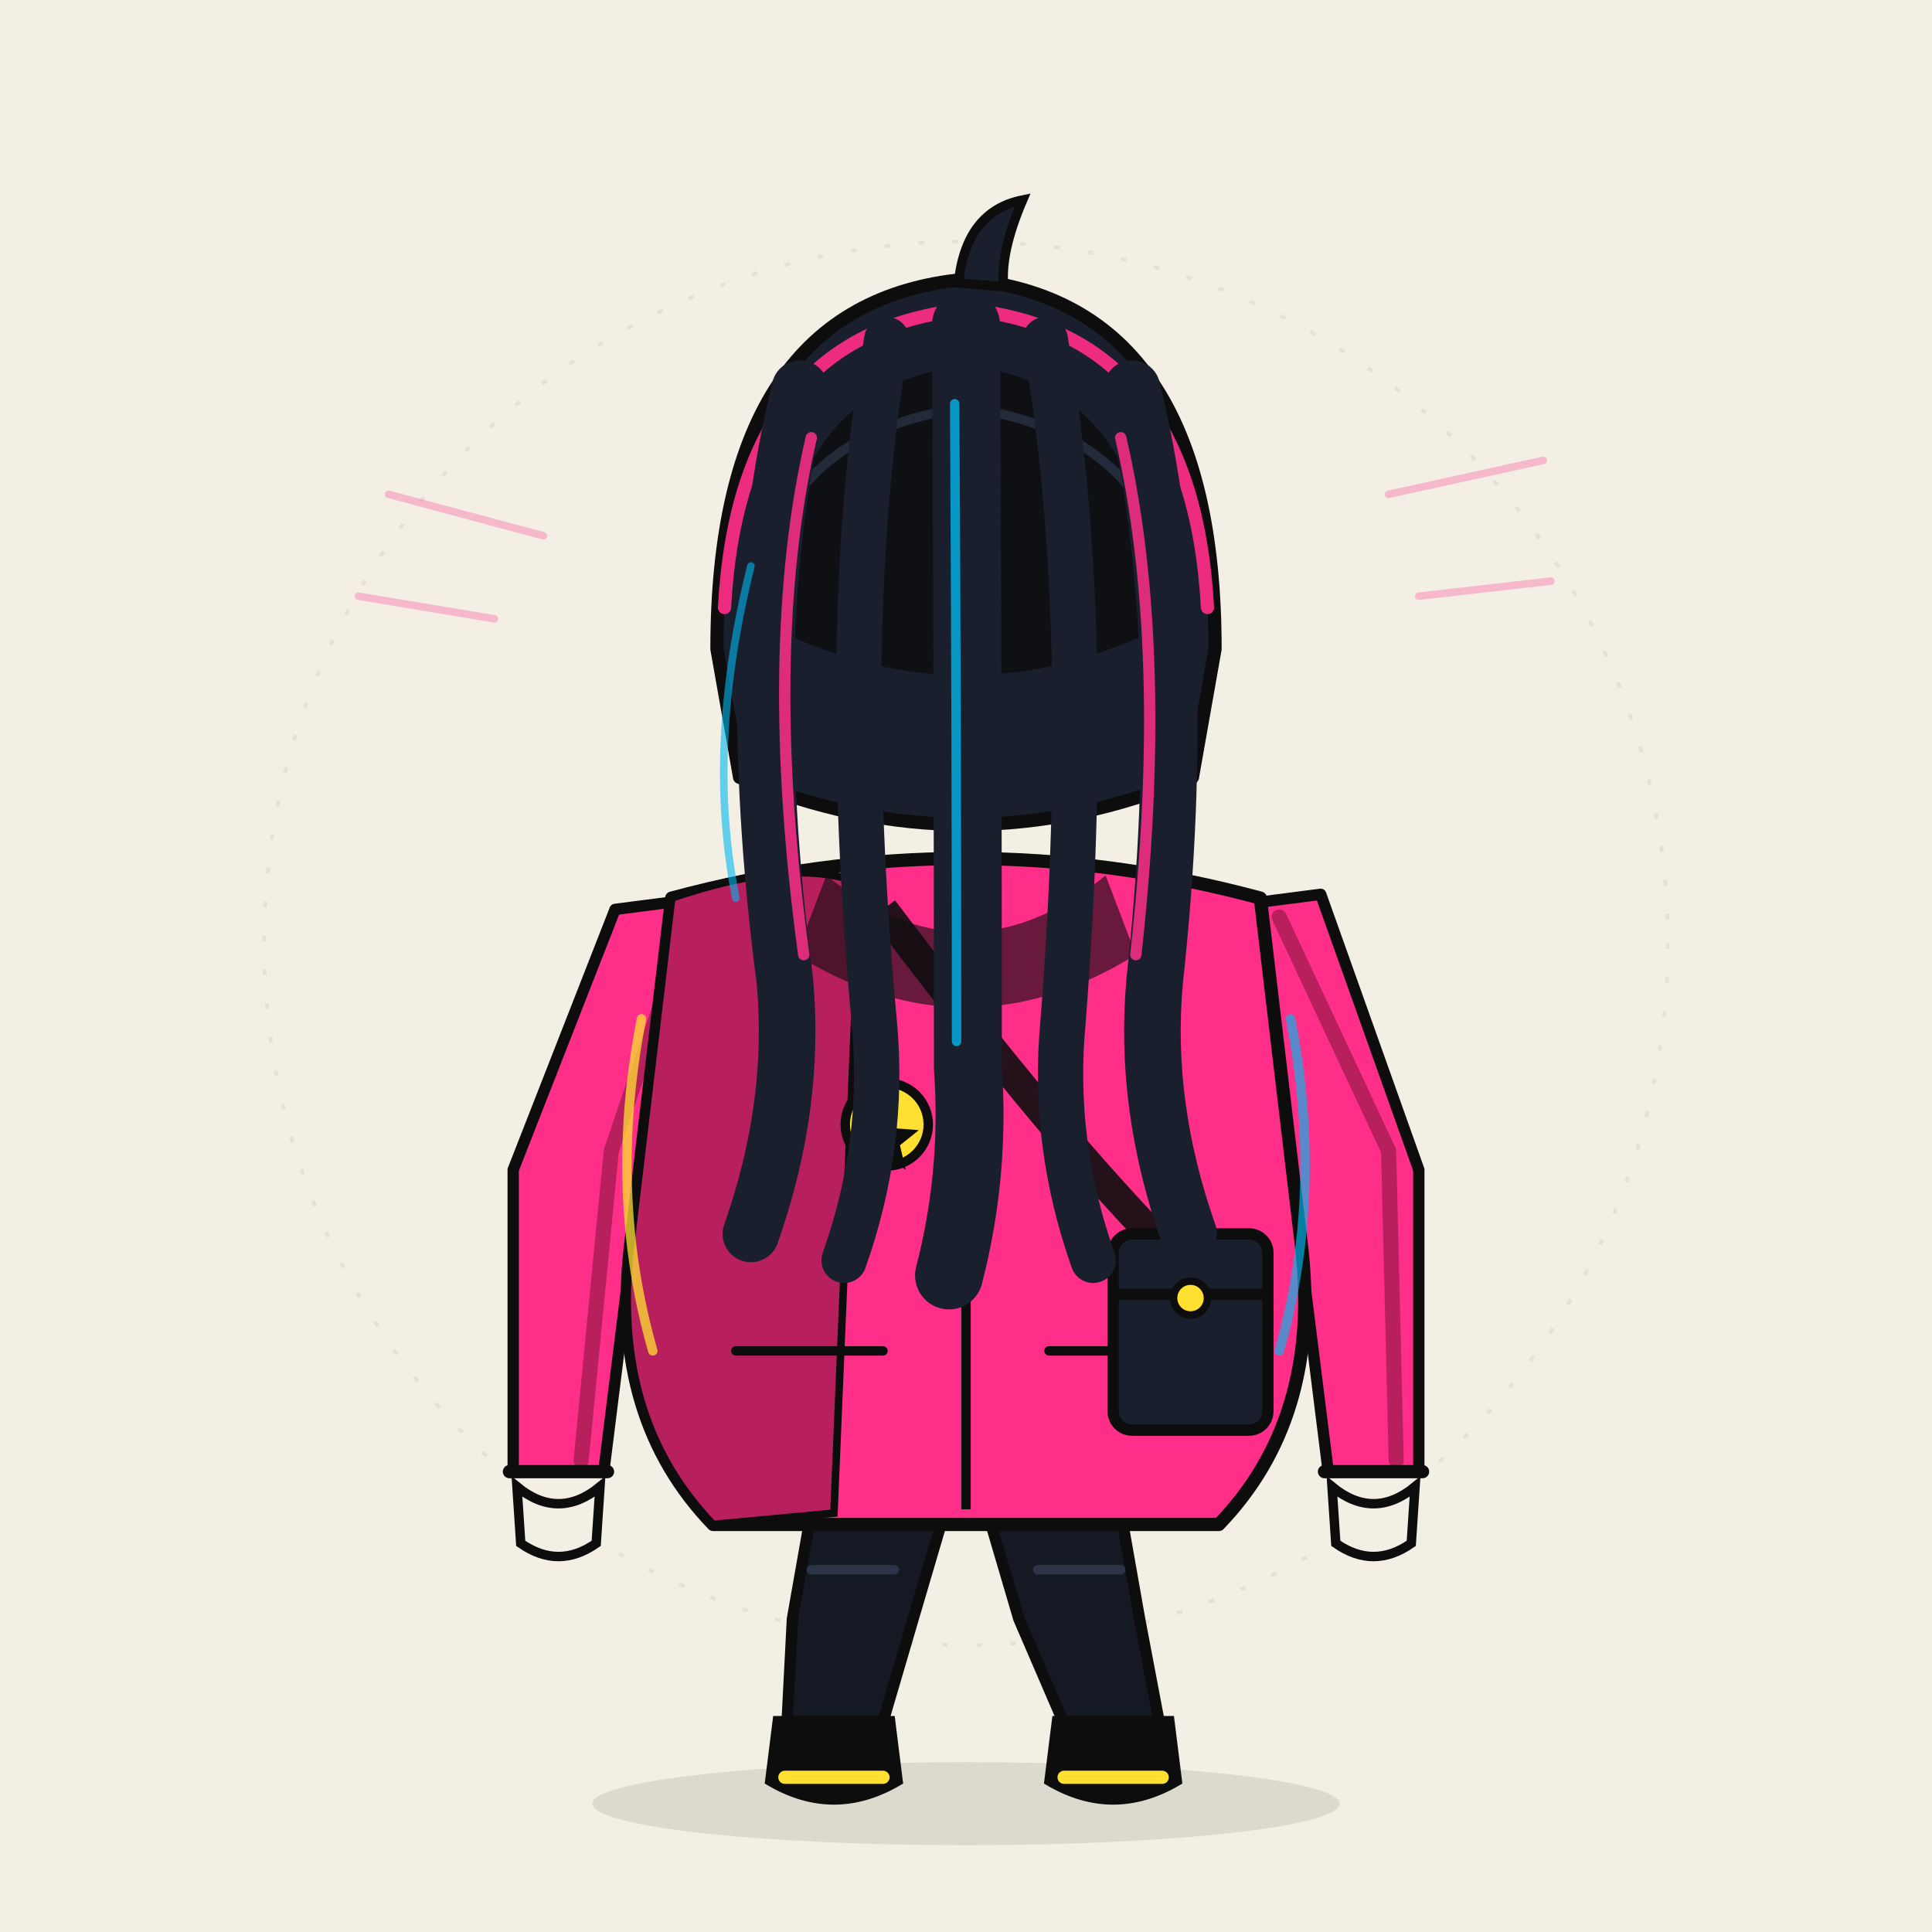
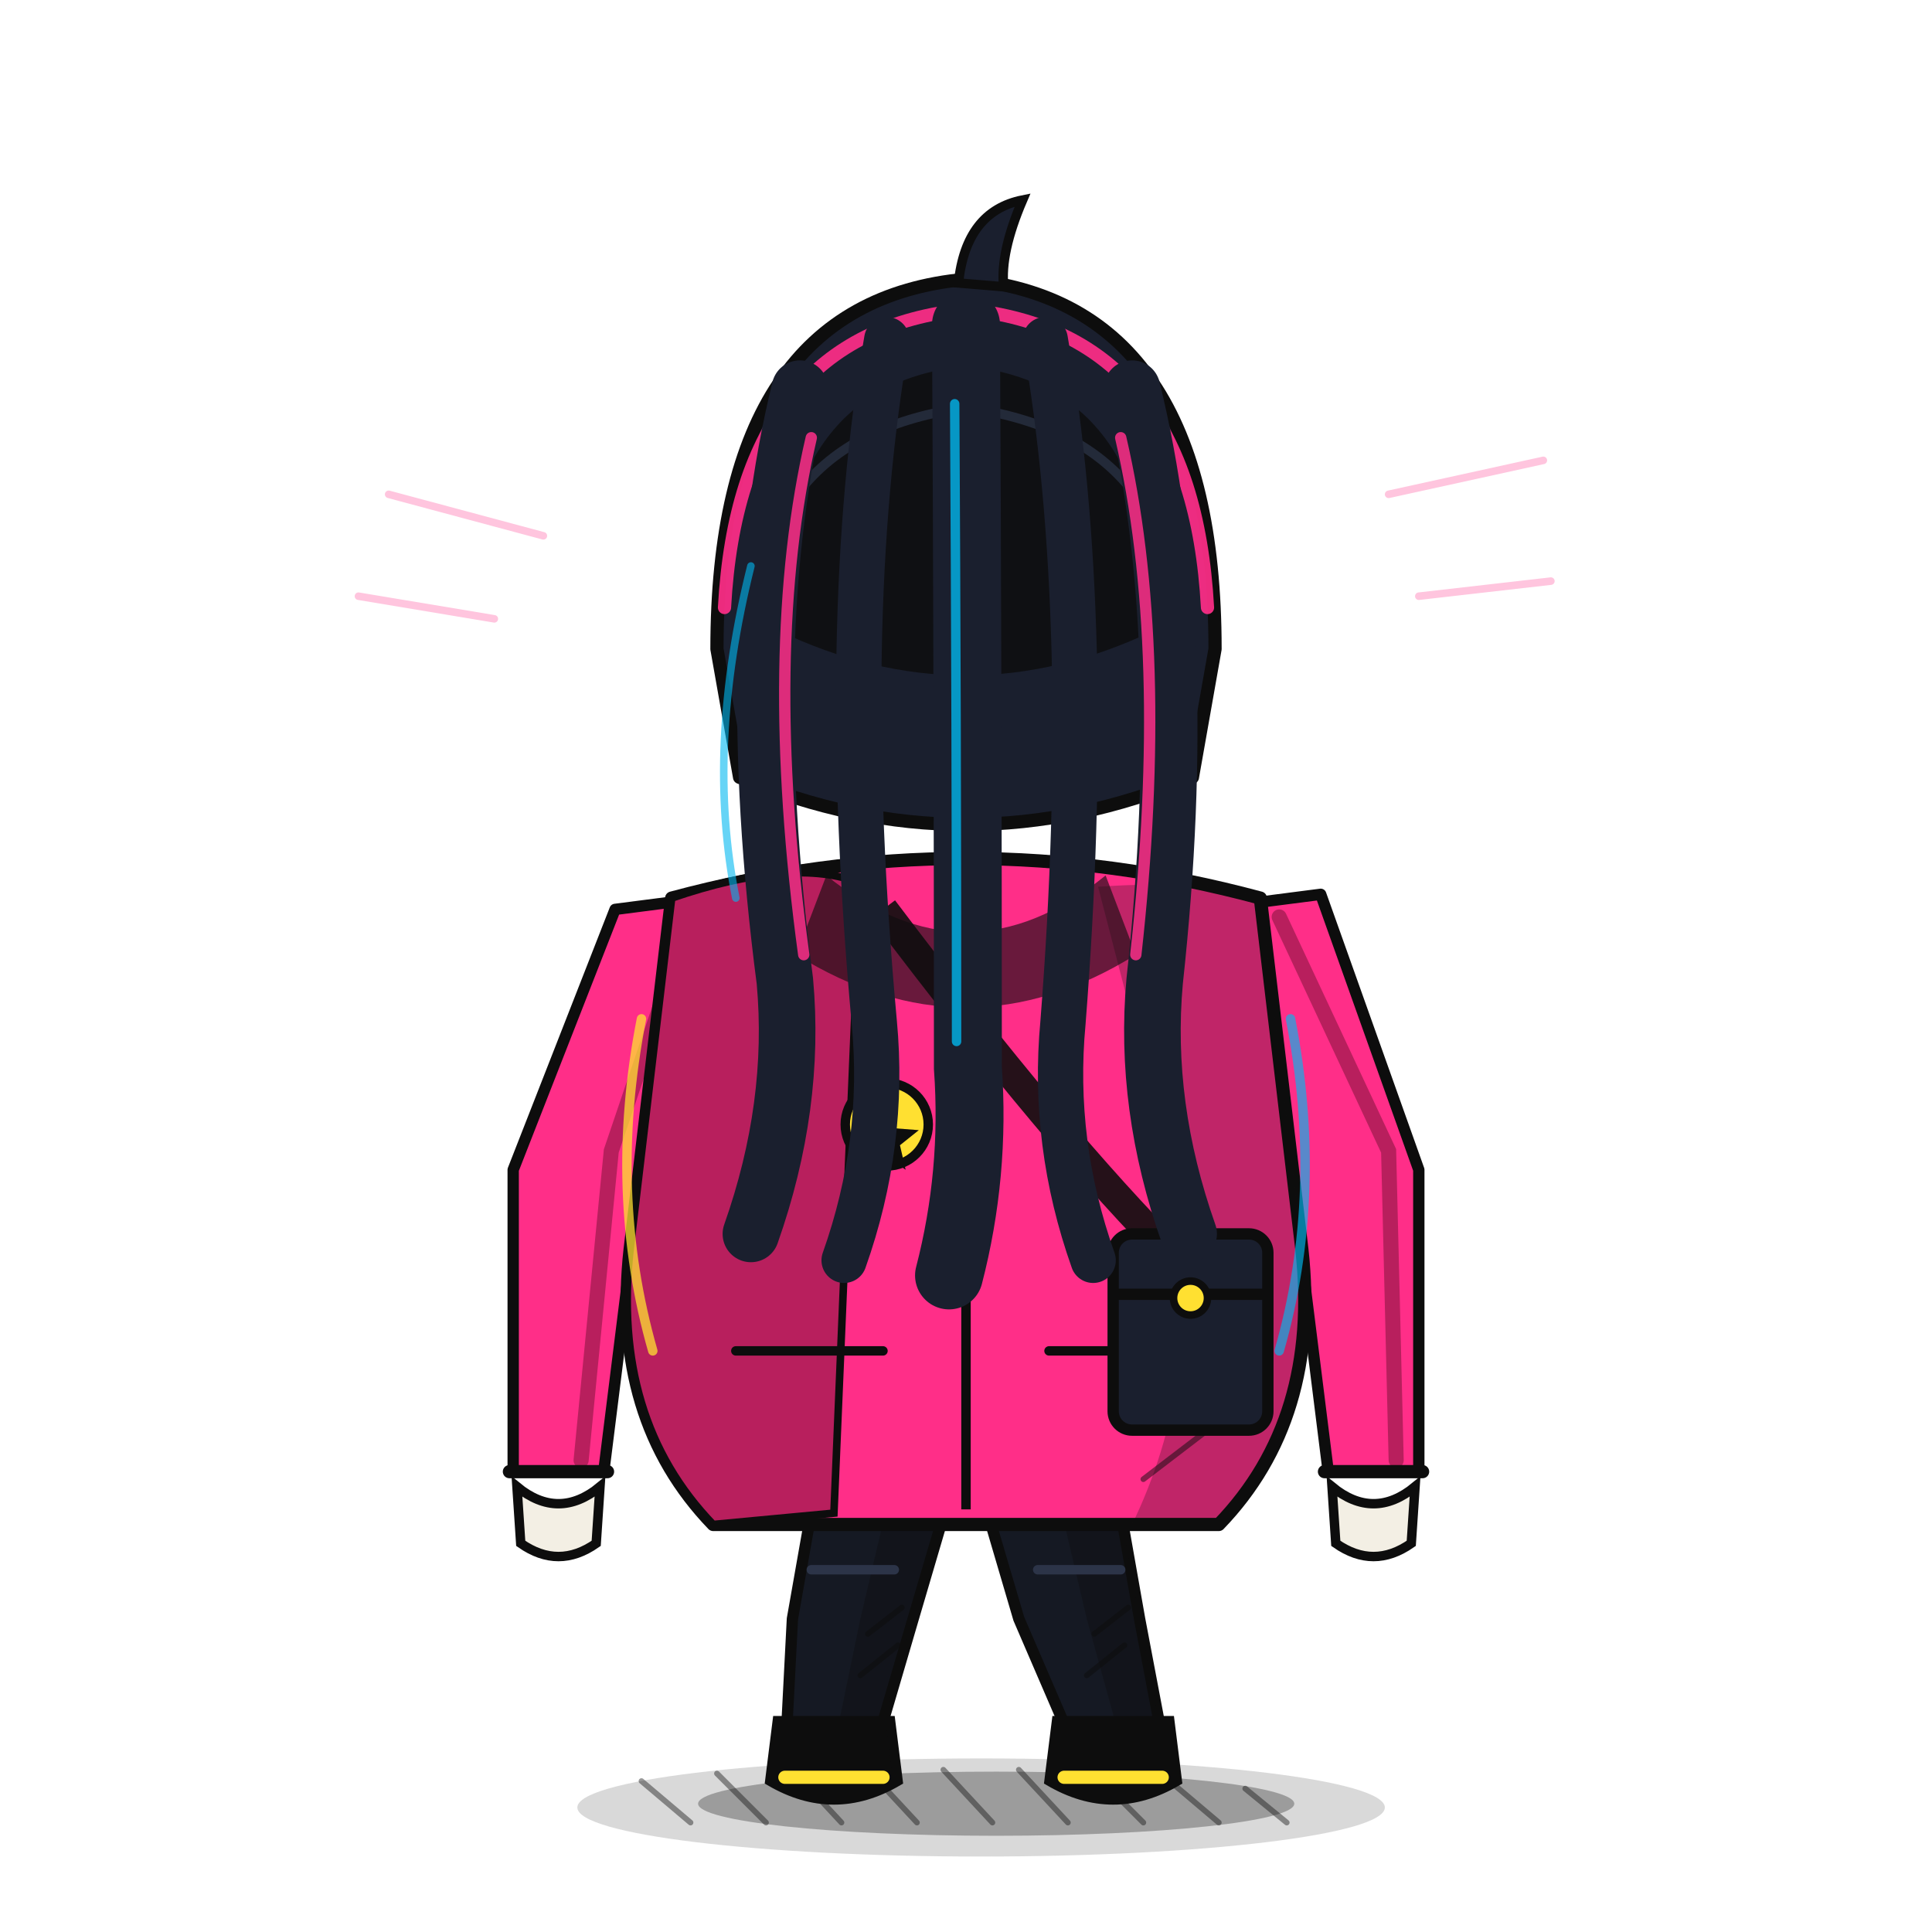
<svg xmlns="http://www.w3.org/2000/svg" viewBox="0 0 1024 1024" width="1024" height="1024" role="img" aria-label="crew-01 idle frame 4 - settle">
-   <rect width="1024" height="1024" fill="#f3efe4" />
-   <circle cx="512" cy="500" r="372" fill="none" stroke="#0d0d0d" stroke-opacity="0.06" stroke-width="2" stroke-dasharray="3 15" />
  <path d="M 206 262 L 288 284 M 190 316 L 262 328 M 736 262 L 818 244 M 752 316 L 822 308" stroke="#ff2e88" stroke-width="4" stroke-linecap="round" opacity="0.28" />
-   <ellipse cx="512" cy="956" rx="198" ry="22" fill="#0d0d0d" opacity="0.1" />
+   <g data-layer="cel-shadow">
+     <ellipse cx="520" cy="958" rx="214" ry="26" fill="#0d0d0d" opacity="0.16" />
+     <ellipse cx="528" cy="956" rx="158" ry="17" fill="#0d0d0d" opacity="0.3" />
+   </g>
+   <g data-layer="graphite-shadow" fill="none" stroke="#0d0d0d" stroke-opacity="0.42" stroke-width="3" stroke-linecap="round">
+     <path d="M 340 944 l 26 22 M 380 940 l 26 26 M 420 938 l 26 28 M 460 938 l 26 28 M 500 938 l 26 28 M 540 938 l 26 28 M 580 940 l 26 26 M 620 944 l 26 22 M 660 948 l 22 18" />
+   </g>
  <g>
    <path d="M 432 790 L 504 790 L 484 858 L 467 916 L 417 916 L 420 858 Z" fill="#151923" stroke="#0d0d0d" stroke-width="6" stroke-linejoin="round" />
+     <path d="M 472 790 L 504 790 L 484 858 L 467 916 L 444 916 L 456 858 Z" fill="#0d0d0d" opacity="0.34" />
    <path d="M 430 832 l 44 0" stroke="#2c3448" stroke-width="5" stroke-linecap="round" />
+     <path d="M 460 866 l 18 -14 M 456 888 l 20 -16" stroke="#0d0d0d" stroke-opacity="0.55" stroke-width="3" stroke-linecap="round" fill="none" />
    <path d="M 412 912 L 472 912 L 476 944 Q 442 964 408 944 Z" fill="#0d0d0d" stroke="#0d0d0d" stroke-width="5" />
    <path d="M 416 942 h 52" stroke="#ffe031" stroke-width="7" stroke-linecap="round" />
  </g>
  <g>
    <path d="M 520 790 L 592 790 L 604 858 L 615 916 L 565 916 L 540 858 Z" fill="#151923" stroke="#0d0d0d" stroke-width="6" stroke-linejoin="round" />
+     <path d="M 560 790 L 592 790 L 604 858 L 615 916 L 592 916 L 576 858 Z" fill="#0d0d0d" opacity="0.34" />
    <path d="M 550 832 l 44 0" stroke="#2c3448" stroke-width="5" stroke-linecap="round" />
+     <path d="M 580 866 l 18 -14 M 576 888 l 20 -16" stroke="#0d0d0d" stroke-opacity="0.55" stroke-width="3" stroke-linecap="round" fill="none" />
    <path d="M 560 912 L 620 912 L 624 944 Q 590 964 556 944 Z" fill="#0d0d0d" stroke="#0d0d0d" stroke-width="5" />
    <path d="M 564 942 h 52" stroke="#ffe031" stroke-width="7" stroke-linecap="round" />
  </g>
  <g>
    <path d="M 326 482 L 388 474 L 340 620 L 320 780 L 272 780 L 272 620 Z" fill="#ff2e88" stroke="#0d0d0d" stroke-width="6" stroke-linejoin="round" />
    <path d="M 366 486 L 324 610 L 308 774" fill="none" stroke="#b81f5d" stroke-width="8" stroke-linecap="round" />
    <path d="M 270 780 L 322 780" stroke="#0d0d0d" stroke-width="7" stroke-linecap="round" />
    <path d="M 274 788 q 22 18 44 0 l -2 30 q -20 14 -40 0 z" fill="#f3efe4" stroke="#0d0d0d" stroke-width="5" />
  </g>
  <g>
    <path d="M 638 482 L 700 474 L 752 620 L 752 780 L 704 780 L 684 620 Z" fill="#ff2e88" stroke="#0d0d0d" stroke-width="6" stroke-linejoin="round" />
    <path d="M 678 486 L 736 610 L 740 774" fill="none" stroke="#b81f5d" stroke-width="8" stroke-linecap="round" />
    <path d="M 702 780 L 754 780" stroke="#0d0d0d" stroke-width="7" stroke-linecap="round" />
    <path d="M 706 788 q 22 18 44 0 l -2 30 q -20 14 -40 0 z" fill="#f3efe4" stroke="#0d0d0d" stroke-width="5" />
  </g>
  <g>
    <path d="M 356 476 Q 512 434 668 476 L 690 662 Q 700 752 646 808 L 378 808 Q 324 752 334 662 Z" fill="#ff2e88" stroke="#0d0d0d" stroke-width="7" stroke-linejoin="round" />
    <path d="M 356 476 Q 420 454 456 468 L 442 802 L 378 808 Q 324 752 334 662 Z" fill="#b81f5d" stroke="#0d0d0d" stroke-width="4" />
    <path d="M 438 464 Q 512 524 586 464 L 602 506 Q 512 562 422 506 Z" fill="#0d0d0d" opacity="0.62" />
+     <path d="M 582 470 Q 640 466 668 476 L 690 662 Q 700 752 646 808 L 600 808 Q 636 734 626 640 Z" fill="#0d0d0d" opacity="0.26" />
+     <path d="M 604 720 l 28 -22 M 600 752 l 36 -28 M 606 784 l 34 -26" stroke="#0d0d0d" stroke-opacity="0.5" stroke-width="3" stroke-linecap="round" fill="none" />
    <path d="M 512 520 L 512 800" stroke="#0d0d0d" stroke-width="5" />
    <path d="M 390 716 h 78 m 88 0 h 78" stroke="#0d0d0d" stroke-width="5" stroke-linecap="round" />
    <path d="M 468 482 Q 560 604 624 668" fill="none" stroke="#0d0d0d" stroke-width="16" opacity="0.9" />
    <rect x="590" y="654" width="82" height="104" rx="10" fill="#1a1f2e" stroke="#0d0d0d" stroke-width="6" />
    <path d="M 590 686 h 82" stroke="#0d0d0d" stroke-width="6" />
    <circle cx="631" cy="688" r="9" fill="#ffe031" stroke="#0d0d0d" stroke-width="4" />
    <circle cx="470" cy="596" r="22" fill="#ffe031" stroke="#0d0d0d" stroke-width="5" />
    <path d="M 470 586 l 4 12 13 1 -10 8 3 13 -10 -7 -10 7 3 -13 -10 -8 13 -1 z" fill="#0d0d0d" />
    <path d="M 340 540 q -18 92 6 176" fill="none" stroke="#ffe031" stroke-width="5" stroke-linecap="round" opacity="0.75" />
    <path d="M 684 540 q 18 92 -6 176" fill="none" stroke="#00b8f0" stroke-width="5" stroke-linecap="round" opacity="0.65" />
  </g>
  <g transform="rotate(0 512 410)">
    <path d="M 380 344 Q 380 160 512 148 Q 644 160 644 344 L 632 412 Q 512 462 392 412 Z" fill="#1a1f2e" stroke="#0d0d0d" stroke-width="7" stroke-linejoin="round" />
    <path d="M 508 150 q 4 -38 34 -44 q -12 28 -10 46 z" fill="#1a1f2e" stroke="#0d0d0d" stroke-width="5" />
    <path d="M 412 334 Q 412 204 512 194 Q 612 204 612 334 Q 512 382 412 334 Z" fill="#0d0d0d" opacity="0.8" />
    <path d="M 384 322 Q 392 176 512 164 Q 632 176 640 322" fill="none" stroke="#ff2e88" stroke-width="7" stroke-linecap="round" opacity="0.92" />
    <path d="M 400 350 Q 396 232 512 216 Q 628 232 624 350" fill="none" stroke="#2c3448" stroke-width="5" opacity="0.7" />
    <path d="M 424 206 Q 392 336 416 520 Q 422 586 398 654" fill="none" stroke="#1a1f2e" stroke-width="30" stroke-linecap="round" />
    <path d="M 470 180 Q 444 330 463.4 542 Q 469.4 606 447.4 668" fill="none" stroke="#1a1f2e" stroke-width="24" stroke-linecap="round" />
    <path d="M 512 172 Q 513 366 513 566 Q 517 622 503 676" fill="none" stroke="#1a1f2e" stroke-width="36" stroke-linecap="round" />
    <path d="M 554 180 Q 580 330 563.4 542 Q 557.4 606 579.4 668" fill="none" stroke="#1a1f2e" stroke-width="24" stroke-linecap="round" />
    <path d="M 600 206 Q 632 336 612 520 Q 606 586 630 654" fill="none" stroke="#1a1f2e" stroke-width="30" stroke-linecap="round" />
    <path d="M 430 232 Q 404 344 426 506" fill="none" stroke="#ff2e88" stroke-width="6" stroke-linecap="round" opacity="0.85" />
    <path d="M 506 214 Q 507 386 507 552" fill="none" stroke="#00b8f0" stroke-width="5" stroke-linecap="round" opacity="0.78" />
    <path d="M 594 232 Q 620 344 602 506" fill="none" stroke="#ff2e88" stroke-width="6" stroke-linecap="round" opacity="0.85" />
    <path d="M 398 300 Q 374 396 390 476" fill="none" stroke="#00b8f0" stroke-width="4" stroke-linecap="round" opacity="0.6" />
  </g>
</svg>
